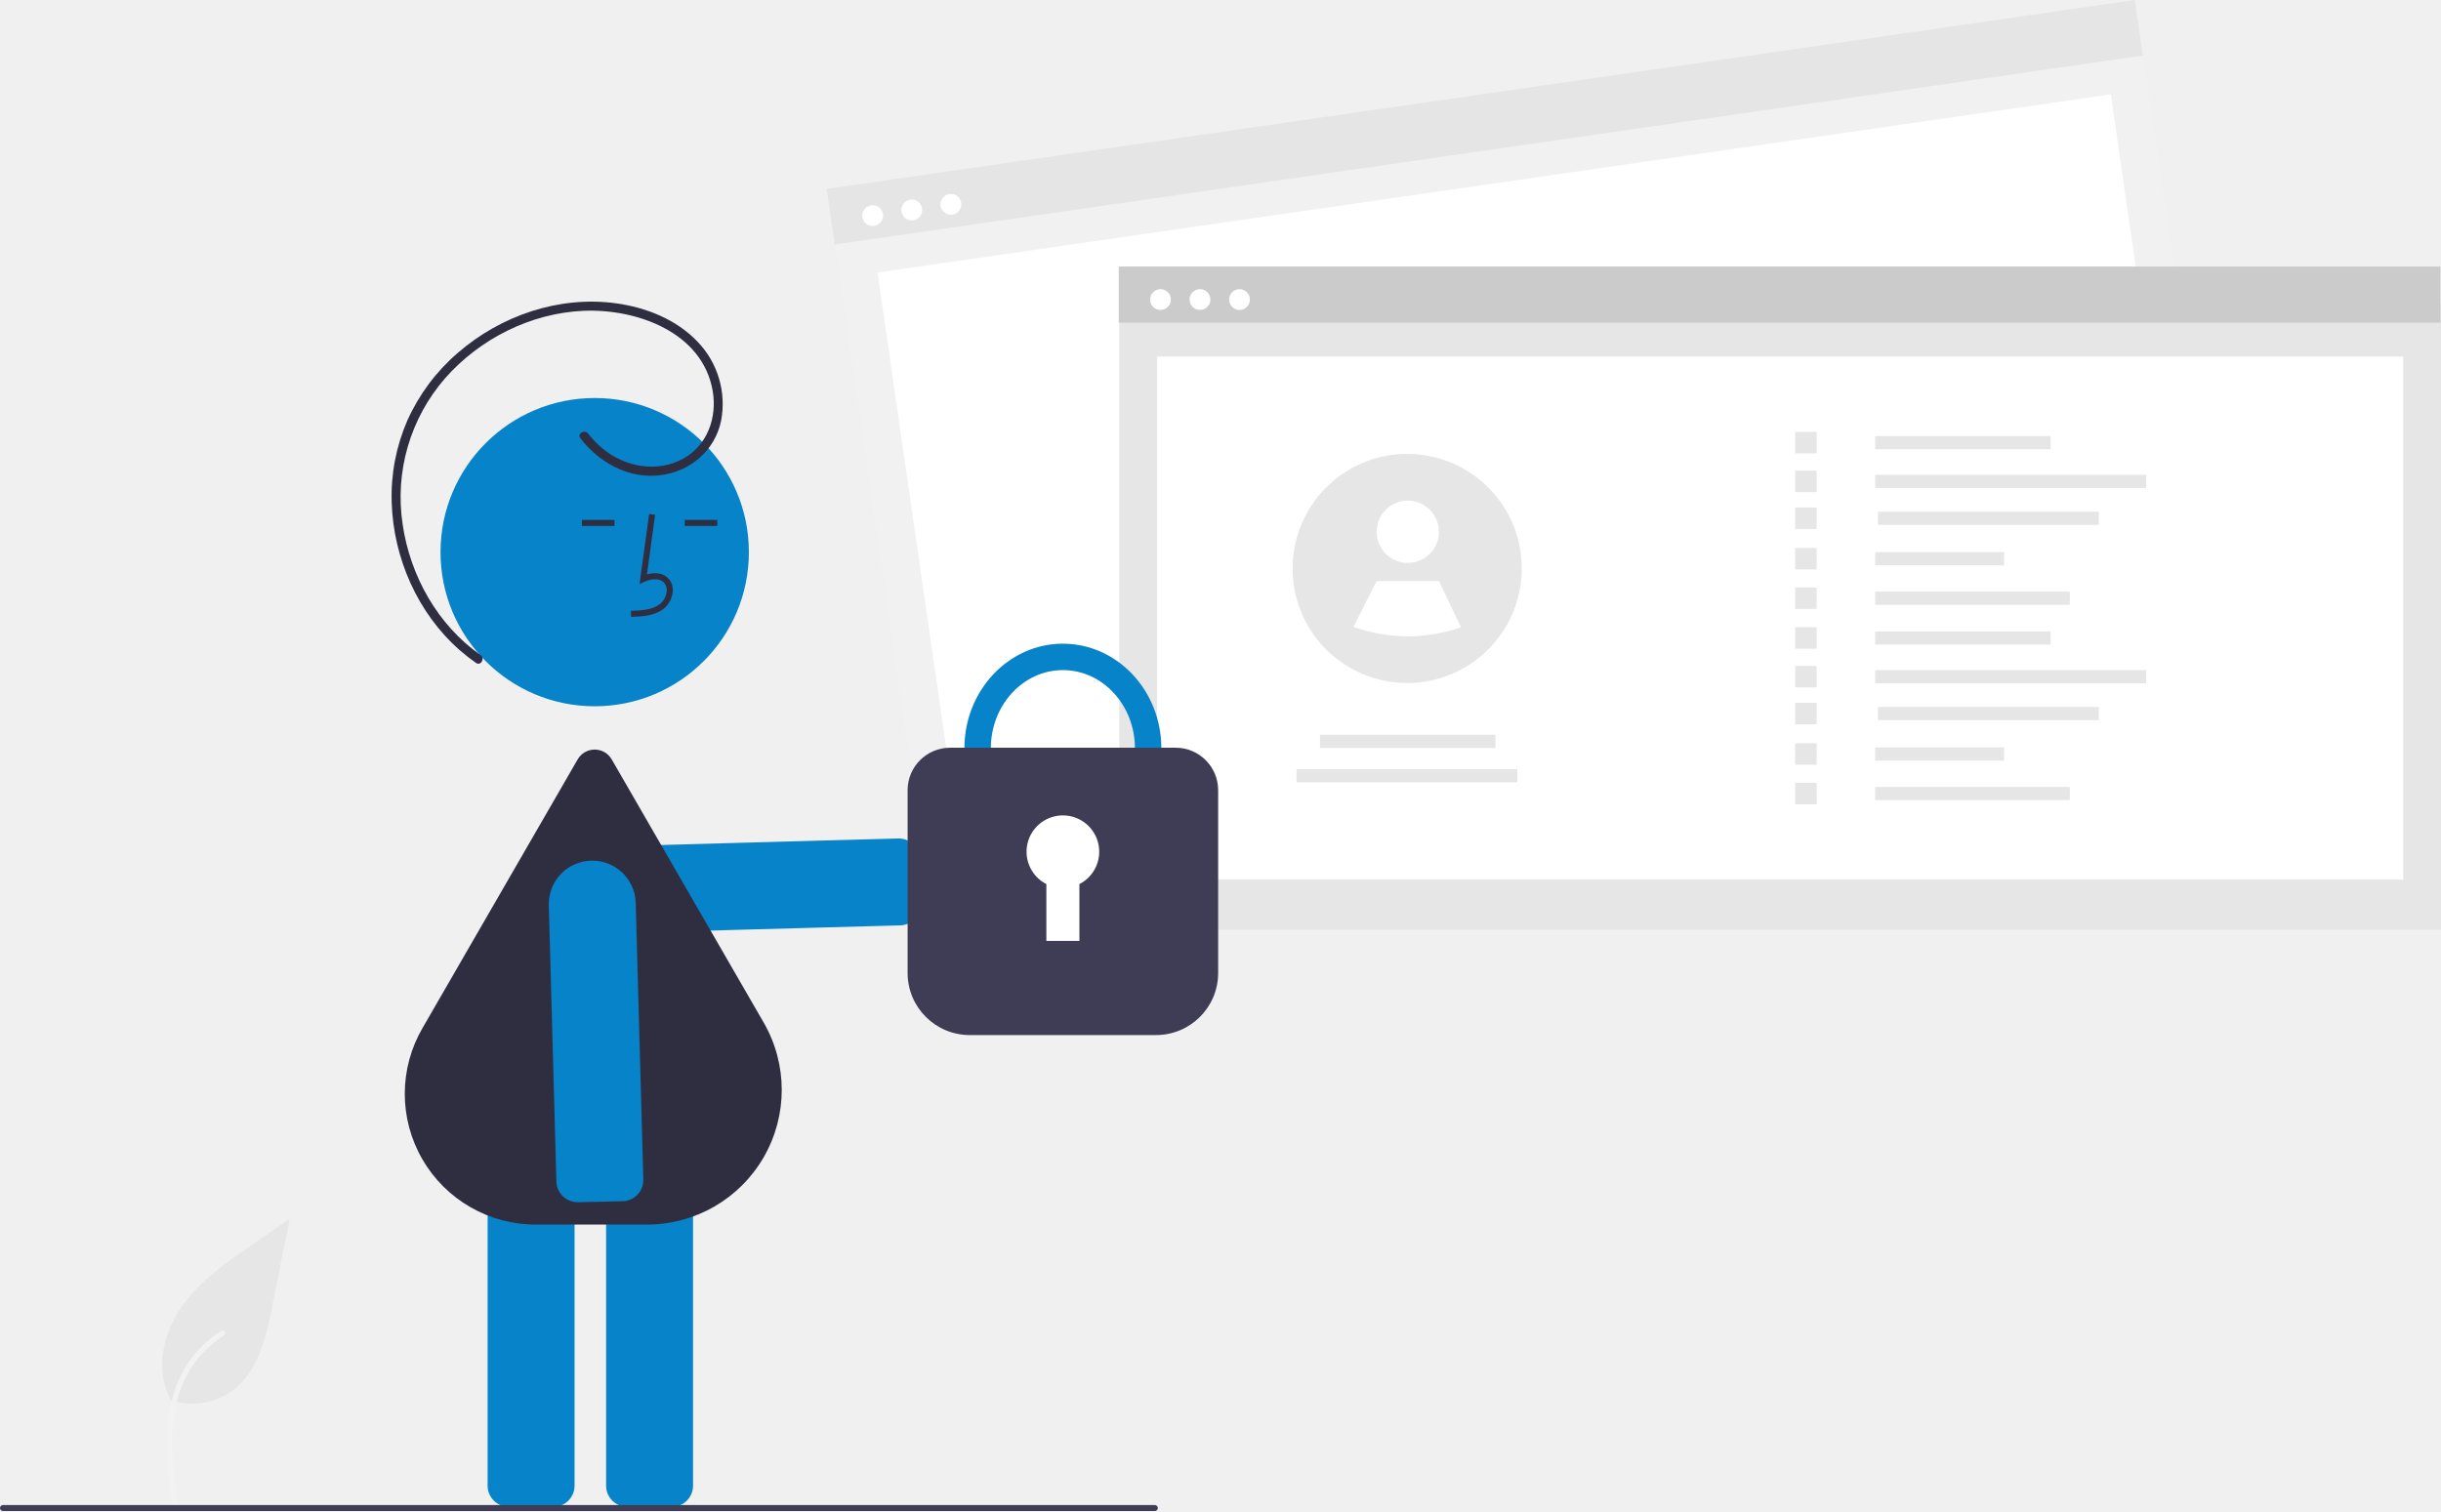
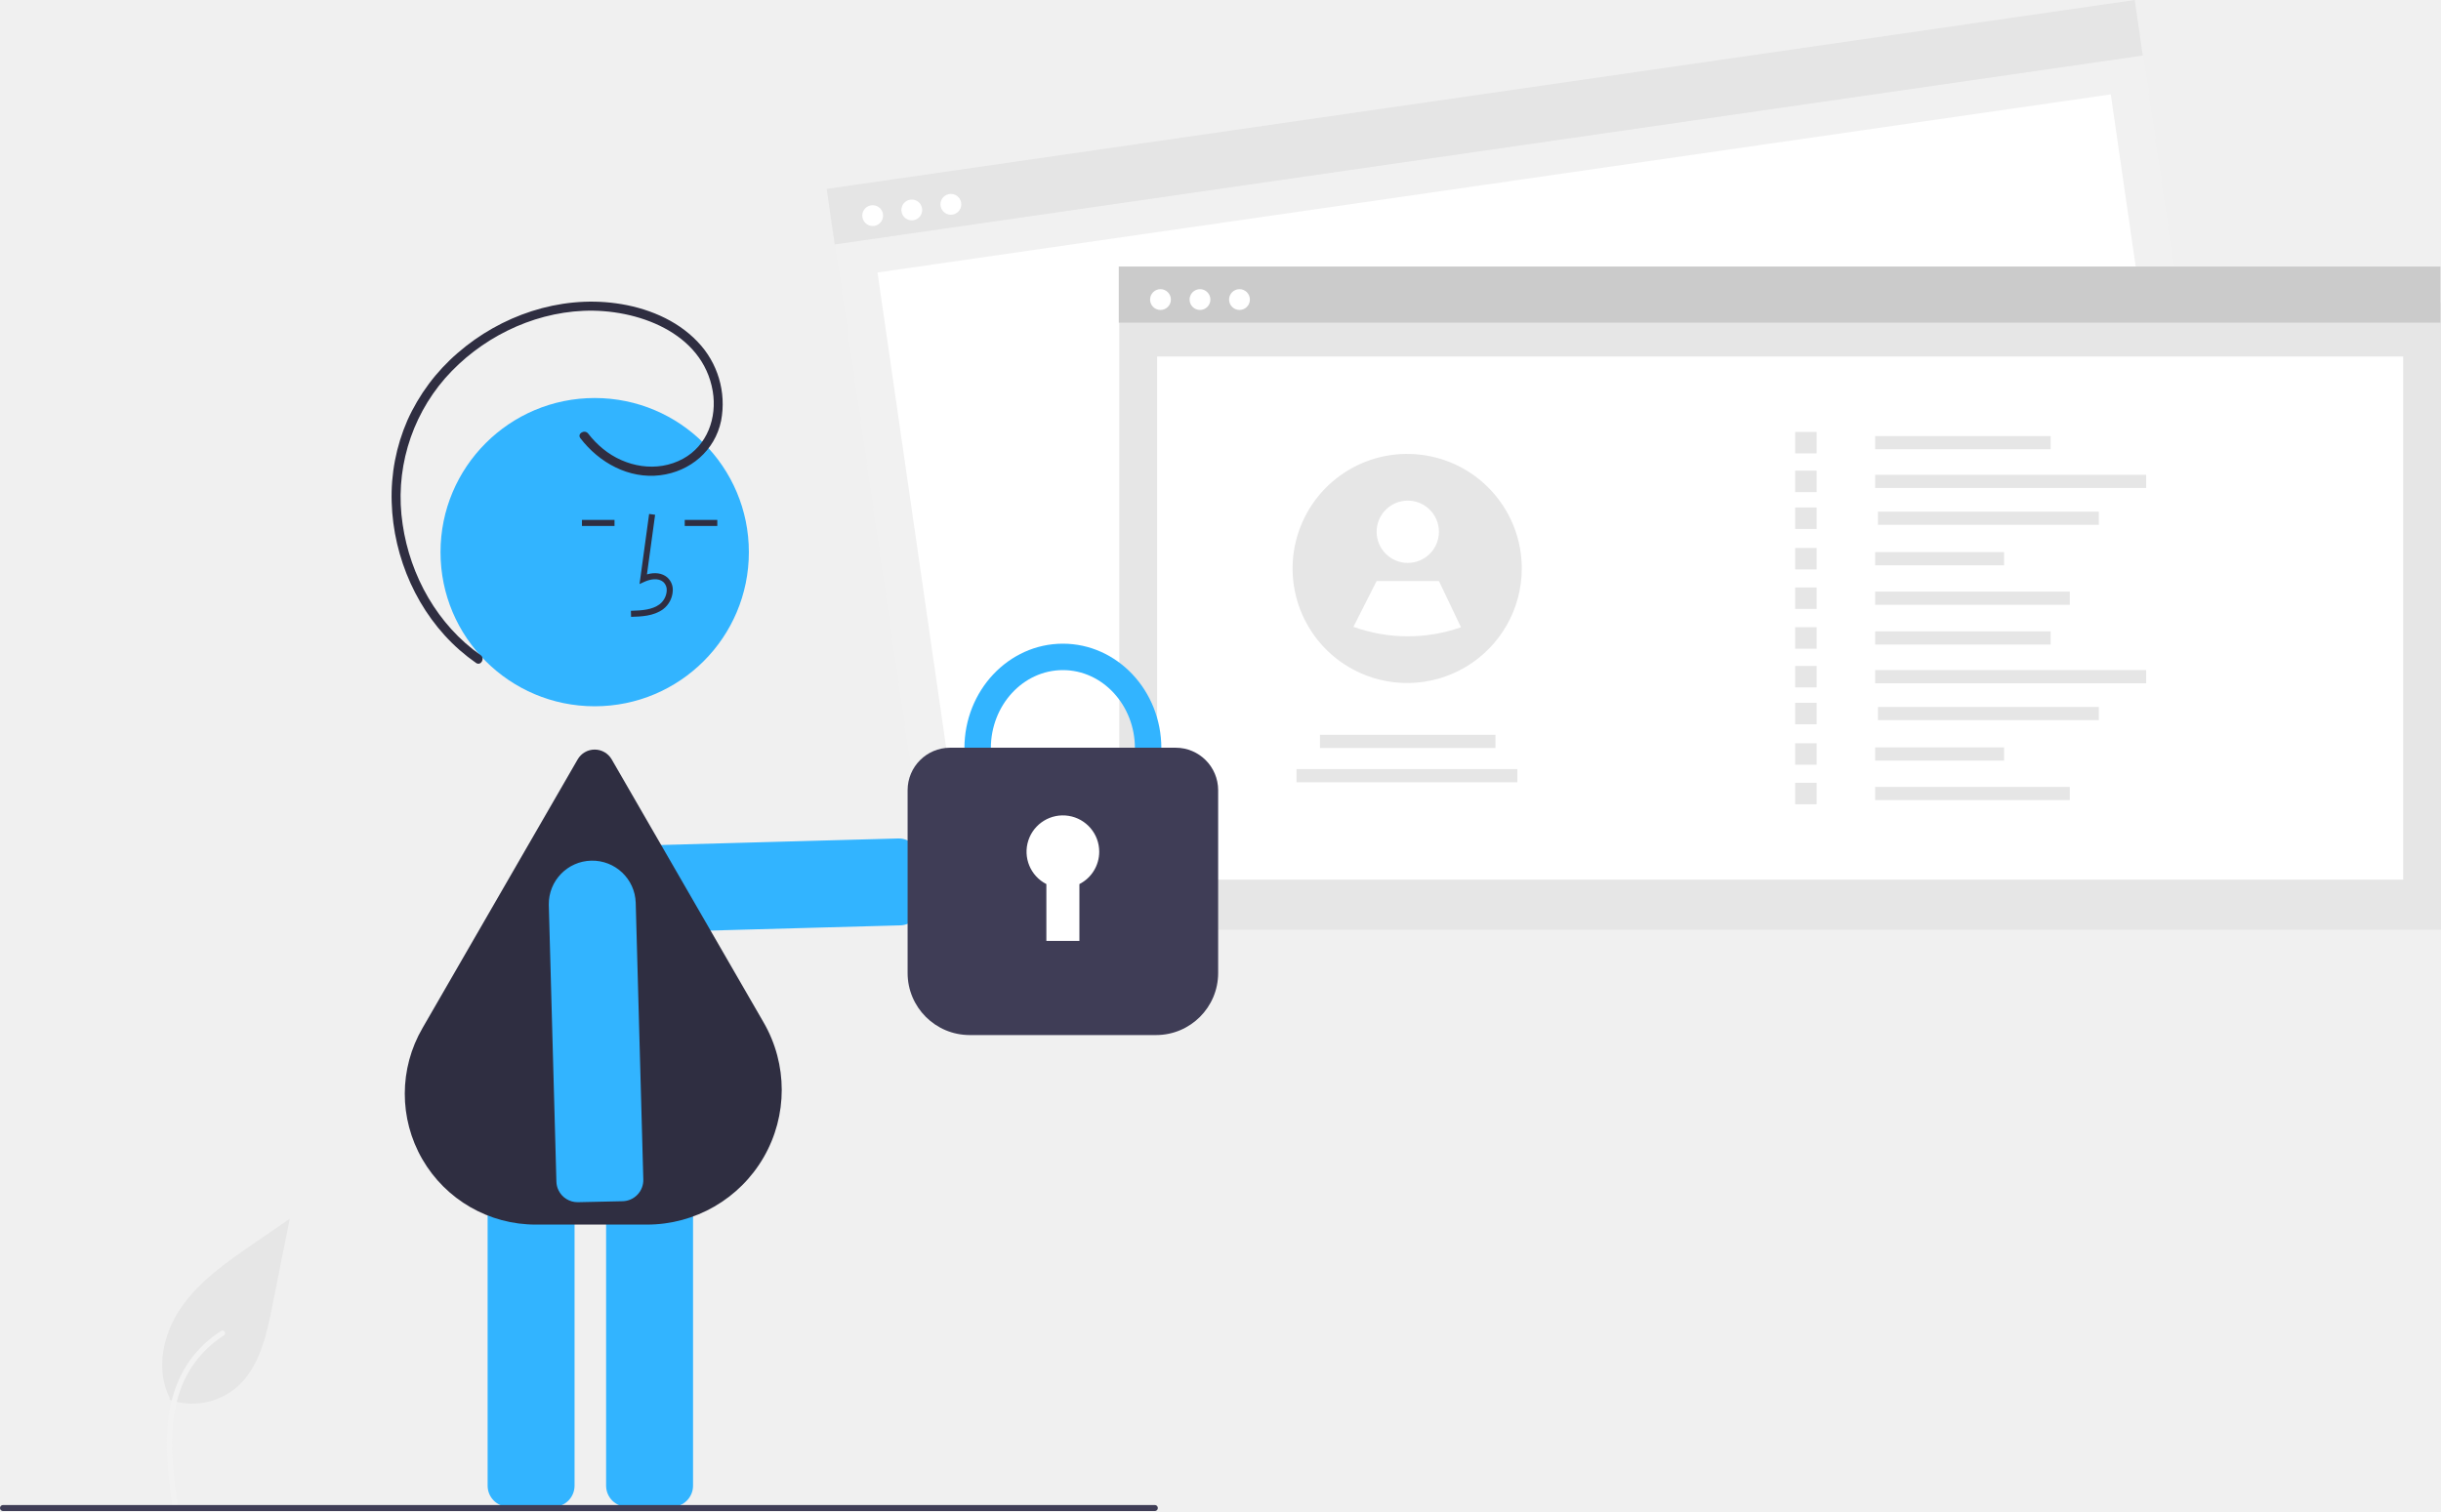
<svg xmlns="http://www.w3.org/2000/svg" data-name="Layer 1" width="807.453" height="499.984" viewBox="0 0 807.453 499.984">
  <path id="ad903c08-5677-4dbe-a9c7-05a0eb46801f-494" data-name="Path 461" d="M252.308,663.166a22.728,22.728,0,0,0,21.947-3.866c7.687-6.452,10.1-17.081,12.058-26.924l5.8-29.112-12.143,8.362c-8.733,6.013-17.662,12.219-23.709,20.929s-8.686,20.6-3.828,30.024" transform="translate(-196.2736 -200.0079)" fill="#e6e6e6" />
  <path id="a94887ac-0642-4b28-b311-c351a0f7f12b-495" data-name="Path 462" d="M253.347,698.412c-1.229-8.953-2.493-18.02-1.631-27.069.766-8.036,3.217-15.885,8.209-22.321a37.131,37.131,0,0,1,9.527-8.633c.953-.6,1.829.909.881,1.507a35.3,35.3,0,0,0-13.963,16.847c-3.04,7.732-3.528,16.161-3,24.374.317,4.967.988,9.9,1.665,14.83a.9.9,0,0,1-.61,1.074.878.878,0,0,1-1.074-.61Z" transform="translate(-196.2736 -200.0079)" fill="#f2f2f2" />
-   <path d="M496.874,505.526a6.941,6.941,0,0,1-2.851.671l-91.607,2.514a14.38,14.38,0,0,1-.625-28.752l91.607-2.514a7.007,7.007,0,0,1,7.151,6.846l.321,14.756a7.017,7.017,0,0,1-3.996,6.48Z" transform="translate(-196.2736 -200.0079)" fill="#0683c9" />
-   <path d="M379.332,698.598H364.572a7.008,7.008,0,0,1-7-7V568.584a7.008,7.008,0,0,1,7-7H379.332a7.008,7.008,0,0,1,7,7V691.598A7.008,7.008,0,0,1,379.332,698.598Z" transform="translate(-196.2736 -200.0079)" fill="#0683c9" />
-   <path d="M418.524,698.598H403.765a7.008,7.008,0,0,1-7-7V568.584a7.008,7.008,0,0,1,7-7h14.76a7.008,7.008,0,0,1,7,7V691.598A7.008,7.008,0,0,1,418.524,698.598Z" transform="translate(-196.2736 -200.0079)" fill="#0683c9" />
-   <circle cx="196.716" cy="182.697" r="51" fill="#0683c9" />
+   <path d="M496.874,505.526a6.941,6.941,0,0,1-2.851.671l-91.607,2.514a14.38,14.38,0,0,1-.625-28.752l91.607-2.514a7.007,7.007,0,0,1,7.151,6.846l.321,14.756a7.017,7.017,0,0,1-3.996,6.48Z" transform="translate(-196.2736 -200.0079)" fill="#32b4ff" />
+   <path d="M379.332,698.598H364.572a7.008,7.008,0,0,1-7-7V568.584a7.008,7.008,0,0,1,7-7H379.332a7.008,7.008,0,0,1,7,7V691.598A7.008,7.008,0,0,1,379.332,698.598Z" transform="translate(-196.2736 -200.0079)" fill="#32b4ff" />
+   <path d="M418.524,698.598H403.765a7.008,7.008,0,0,1-7-7V568.584a7.008,7.008,0,0,1,7-7h14.76a7.008,7.008,0,0,1,7,7V691.598A7.008,7.008,0,0,1,418.524,698.598Z" transform="translate(-196.2736 -200.0079)" fill="#32b4ff" />
+   <circle cx="196.716" cy="182.697" r="51" fill="#32b4ff" />
  <path d="M410.301,605.205H373.611a43.277,43.277,0,0,1-37.56-65.057l51.309-88.87a6.5,6.5,0,0,1,11.258,0l50.276,87.081A44.564,44.564,0,0,1,410.301,605.205Z" transform="translate(-196.2736 -200.0079)" fill="#2f2e41" />
  <path d="M405.027,404.114c3.306-.092,7.42-.207,10.59-2.522a8.133,8.133,0,0,0,3.2-6.073,5.471,5.471,0,0,0-1.86-4.493c-1.656-1.399-4.073-1.727-6.678-.961l2.699-19.726-1.981-.271-3.173,23.19,1.655-.759c1.918-.88,4.552-1.328,6.188.055a3.515,3.515,0,0,1,1.153,2.896,6.147,6.147,0,0,1-2.381,4.528c-2.467,1.802-5.746,2.034-9.466,2.138Z" transform="translate(-196.2736 -200.0079)" fill="#2f2e41" />
  <rect x="226.503" y="172.032" width="10.772" height="2" fill="#2f2e41" />
  <rect x="192.503" y="172.032" width="10.772" height="2" fill="#2f2e41" />
-   <path d="M380.994,593.798a6.941,6.941,0,0,1-.671-2.851l-2.514-91.607a14.38,14.38,0,0,1,28.752-.625l2.514,91.607a7.007,7.007,0,0,1-6.846,7.151l-14.756.321a7.017,7.017,0,0,1-6.48-3.996Z" transform="translate(-196.2736 -200.0079)" fill="#0683c9" />
+   <path d="M380.994,593.798a6.941,6.941,0,0,1-.671-2.851l-2.514-91.607a14.38,14.38,0,0,1,28.752-.625l2.514,91.607a7.007,7.007,0,0,1-6.846,7.151l-14.756.321a7.017,7.017,0,0,1-6.48-3.996Z" transform="translate(-196.2736 -200.0079)" fill="#32b4ff" />
  <path d="M388.257,345.005c6.196,8.103,16.033,13.539,26.429,12.252,9.9-1.226,18.068-8.126,20.117-18.006a29.67,29.67,0,0,0-7.797-26.191c-7.007-7.37-17.036-11.335-26.963-12.695-18.804-2.575-38.117,4.049-52.335,16.402a64.11,64.11,0,0,0-16.693,22.375,62.723,62.723,0,0,0-5.175,27.078c.546,18.375,8.595,36.715,22.483,48.901a63.377,63.377,0,0,0,5.408,4.236c1.584,1.111,3.085-1.489,1.514-2.59-14.222-9.977-23.294-26.211-25.783-43.268a59.924,59.924,0,0,1,14.053-48.34c11.484-13.058,28.323-21.545,45.763-22.306,17.549-.765,39.479,7.069,42.763,26.604,1.472,8.756-1.801,17.959-9.825,22.343-8.591,4.693-19.124,2.762-26.507-3.299a30.448,30.448,0,0,1-4.863-5.011c-1.157-1.513-3.764-.02-2.59,1.514Z" transform="translate(-196.2736 -200.0079)" fill="#2f2e41" />
  <rect id="fc777aff-63b1-4720-84dc-e3a9c20790b9" data-name="ab2e16f2-9798-47da-b25d-769524f3c86f" x="484.209" y="242.032" width="437.195" height="207.457" transform="translate(-238.4879 -95.97299) rotate(-8.21995)" fill="#f1f1f1" />
  <rect id="ecffa418-b240-4504-be04-512edea7ccda" data-name="bf81c03f-68cf-4889-8697-1102f95f97bb" x="496.797" y="259.816" width="412.192" height="173.087" transform="translate(-238.5727 -95.95442) rotate(-8.21995)" fill="#fff" />
  <rect id="b49ce3f1-9d75-4481-986b-3b6beb000c79" data-name="f065dccc-d150-492a-a09f-a7f3f89523f0" x="468.808" y="231.166" width="437.195" height="18.573" transform="translate(-223.5899 -99.25677) rotate(-8.21995)" fill="#e5e5e5" />
  <circle id="a4219562-805a-49cd-8b89-b1f92f7a9e75" data-name="bdbbf39c-df25-4682-8b85-5a6af4a1bd14" cx="288.675" cy="71.343" r="3.442" fill="#fff" />
  <circle id="b0f6399c-6944-4f74-a888-473f61f9730c" data-name="abcd4292-0b1f-4102-9b5e-e8bbd87baabc" cx="301.607" cy="69.475" r="3.442" fill="#fff" />
  <circle id="b03f93dc-2c99-4323-9b17-02f51b8830c0" data-name="a3fb731e-8b3d-41ca-96f2-91600dc0b434" cx="314.54" cy="67.607" r="3.442" fill="#fff" />
  <rect id="a6067cfc-0392-4d68-afe4-e34d11a8f0ac" data-name="ab2e16f2-9798-47da-b25d-769524f3c86f" x="370.258" y="100.183" width="437.195" height="207.457" fill="#e6e6e6" />
  <rect id="ecd65817-7467-4dbd-a435-c0f1d9841c98" data-name="bf81c03f-68cf-4889-8697-1102f95f97bb" x="382.76" y="117.973" width="412.192" height="173.087" fill="#fff" />
  <rect id="eea6c39d-8a45-4eb1-bab9-6120f465de14" data-name="f065dccc-d150-492a-a09f-a7f3f89523f0" x="370.072" y="88.197" width="437.195" height="18.573" fill="#cbcbcb" />
  <circle id="ab9e51f9-7431-4d30-8193-f9435a6bd5c3" data-name="bdbbf39c-df25-4682-8b85-5a6af4a1bd14" cx="383.874" cy="99.119" r="3.442" fill="#fff" />
  <circle id="a54ed687-3b0d-413b-b405-af8897a5c032" data-name="abcd4292-0b1f-4102-9b5e-e8bbd87baabc" cx="396.94" cy="99.119" r="3.442" fill="#fff" />
  <circle id="fd1d2195-7e97-488f-8f4b-7061a06deb9a" data-name="a3fb731e-8b3d-41ca-96f2-91600dc0b434" cx="410.008" cy="99.119" r="3.442" fill="#fff" />
  <rect x="620.277" y="144.289" width="58.052" height="4.363" fill="#e6e6e6" />
  <rect x="620.277" y="157.098" width="89.645" height="4.363" fill="#e6e6e6" />
  <rect x="621.209" y="169.297" width="73.059" height="4.363" fill="#e6e6e6" />
  <rect x="620.277" y="182.682" width="42.651" height="4.363" fill="#e6e6e6" />
  <rect x="620.277" y="195.757" width="64.371" height="4.363" fill="#e6e6e6" />
  <rect x="593.818" y="142.916" width="7.108" height="7.108" fill="#e6e6e6" />
  <rect x="593.818" y="155.725" width="7.108" height="7.108" fill="#e6e6e6" />
  <rect x="593.818" y="167.924" width="7.108" height="7.108" fill="#e6e6e6" />
  <rect x="593.818" y="181.31" width="7.108" height="7.108" fill="#e6e6e6" />
  <rect x="593.818" y="194.384" width="7.108" height="7.108" fill="#e6e6e6" />
  <rect x="620.277" y="208.913" width="58.052" height="4.363" fill="#e6e6e6" />
  <rect x="620.277" y="221.722" width="89.645" height="4.363" fill="#e6e6e6" />
  <rect x="621.209" y="233.921" width="73.059" height="4.363" fill="#e6e6e6" />
  <rect x="620.277" y="247.307" width="42.651" height="4.363" fill="#e6e6e6" />
  <rect x="620.277" y="260.381" width="64.371" height="4.363" fill="#e6e6e6" />
  <rect x="593.818" y="207.541" width="7.108" height="7.108" fill="#e6e6e6" />
  <rect x="593.818" y="220.35" width="7.108" height="7.108" fill="#e6e6e6" />
  <rect x="593.818" y="232.549" width="7.108" height="7.108" fill="#e6e6e6" />
  <rect x="593.818" y="245.934" width="7.108" height="7.108" fill="#e6e6e6" />
  <rect x="593.818" y="259.009" width="7.108" height="7.108" fill="#e6e6e6" />
  <rect x="436.63" y="243.139" width="58.052" height="4.363" fill="#e6e6e6" />
  <rect x="428.863" y="254.477" width="73.059" height="4.363" fill="#e6e6e6" />
  <path d="M699.661,388.106a37.919,37.919,0,0,1-55.878,33.382l-.007-.007a37.907,37.907,0,1,1,55.886-33.375Z" transform="translate(-196.2736 -200.0079)" fill="#e6e6e6" />
  <circle cx="465.676" cy="175.953" r="10.304" fill="#fff" />
  <path d="M679.544,407.557a53.111,53.111,0,0,1-35.568-.138l-.007-.005,7.677-15.153h20.608Z" transform="translate(-196.2736 -200.0079)" fill="#fff" />
-   <path d="M547.864,482.193c-17.96,0-32.572-15.522-32.572-34.601,0-19.079,14.612-34.6,32.572-34.6s32.572,15.522,32.572,34.6C580.435,466.671,565.824,482.193,547.864,482.193Zm0-60.458c-13.14,0-23.829,11.6-23.829,25.858s10.69,25.858,23.829,25.858,23.829-11.6,23.829-25.858S561.003,421.735,547.864,421.735Z" transform="translate(-196.2736 -200.0079)" fill="#0683c9" />
+   <path d="M547.864,482.193c-17.96,0-32.572-15.522-32.572-34.601,0-19.079,14.612-34.6,32.572-34.6s32.572,15.522,32.572,34.6C580.435,466.671,565.824,482.193,547.864,482.193Zm0-60.458c-13.14,0-23.829,11.6-23.829,25.858s10.69,25.858,23.829,25.858,23.829-11.6,23.829-25.858S561.003,421.735,547.864,421.735Z" transform="translate(-196.2736 -200.0079)" fill="#32b4ff" />
  <path d="M578.708,542.492h-61.689a20.541,20.541,0,0,1-20.519-20.518V461.464a14.064,14.064,0,0,1,14.047-14.048h74.631a14.064,14.064,0,0,1,14.047,14.048v60.51A20.541,20.541,0,0,1,578.708,542.492Z" transform="translate(-196.2736 -200.0079)" fill="#3f3d56" />
  <path d="M559.885,481.84a12.021,12.021,0,1,0-17.485,10.698v18.808h10.928v-18.808A12.011,12.011,0,0,0,559.885,481.84Z" transform="translate(-196.2736 -200.0079)" fill="#fff" />
  <path d="M578.274,699.992h-381a1,1,0,0,1,0-2h381a1,1,0,0,1,0,2Z" transform="translate(-196.2736 -200.0079)" fill="#3f3d56" />
</svg>
